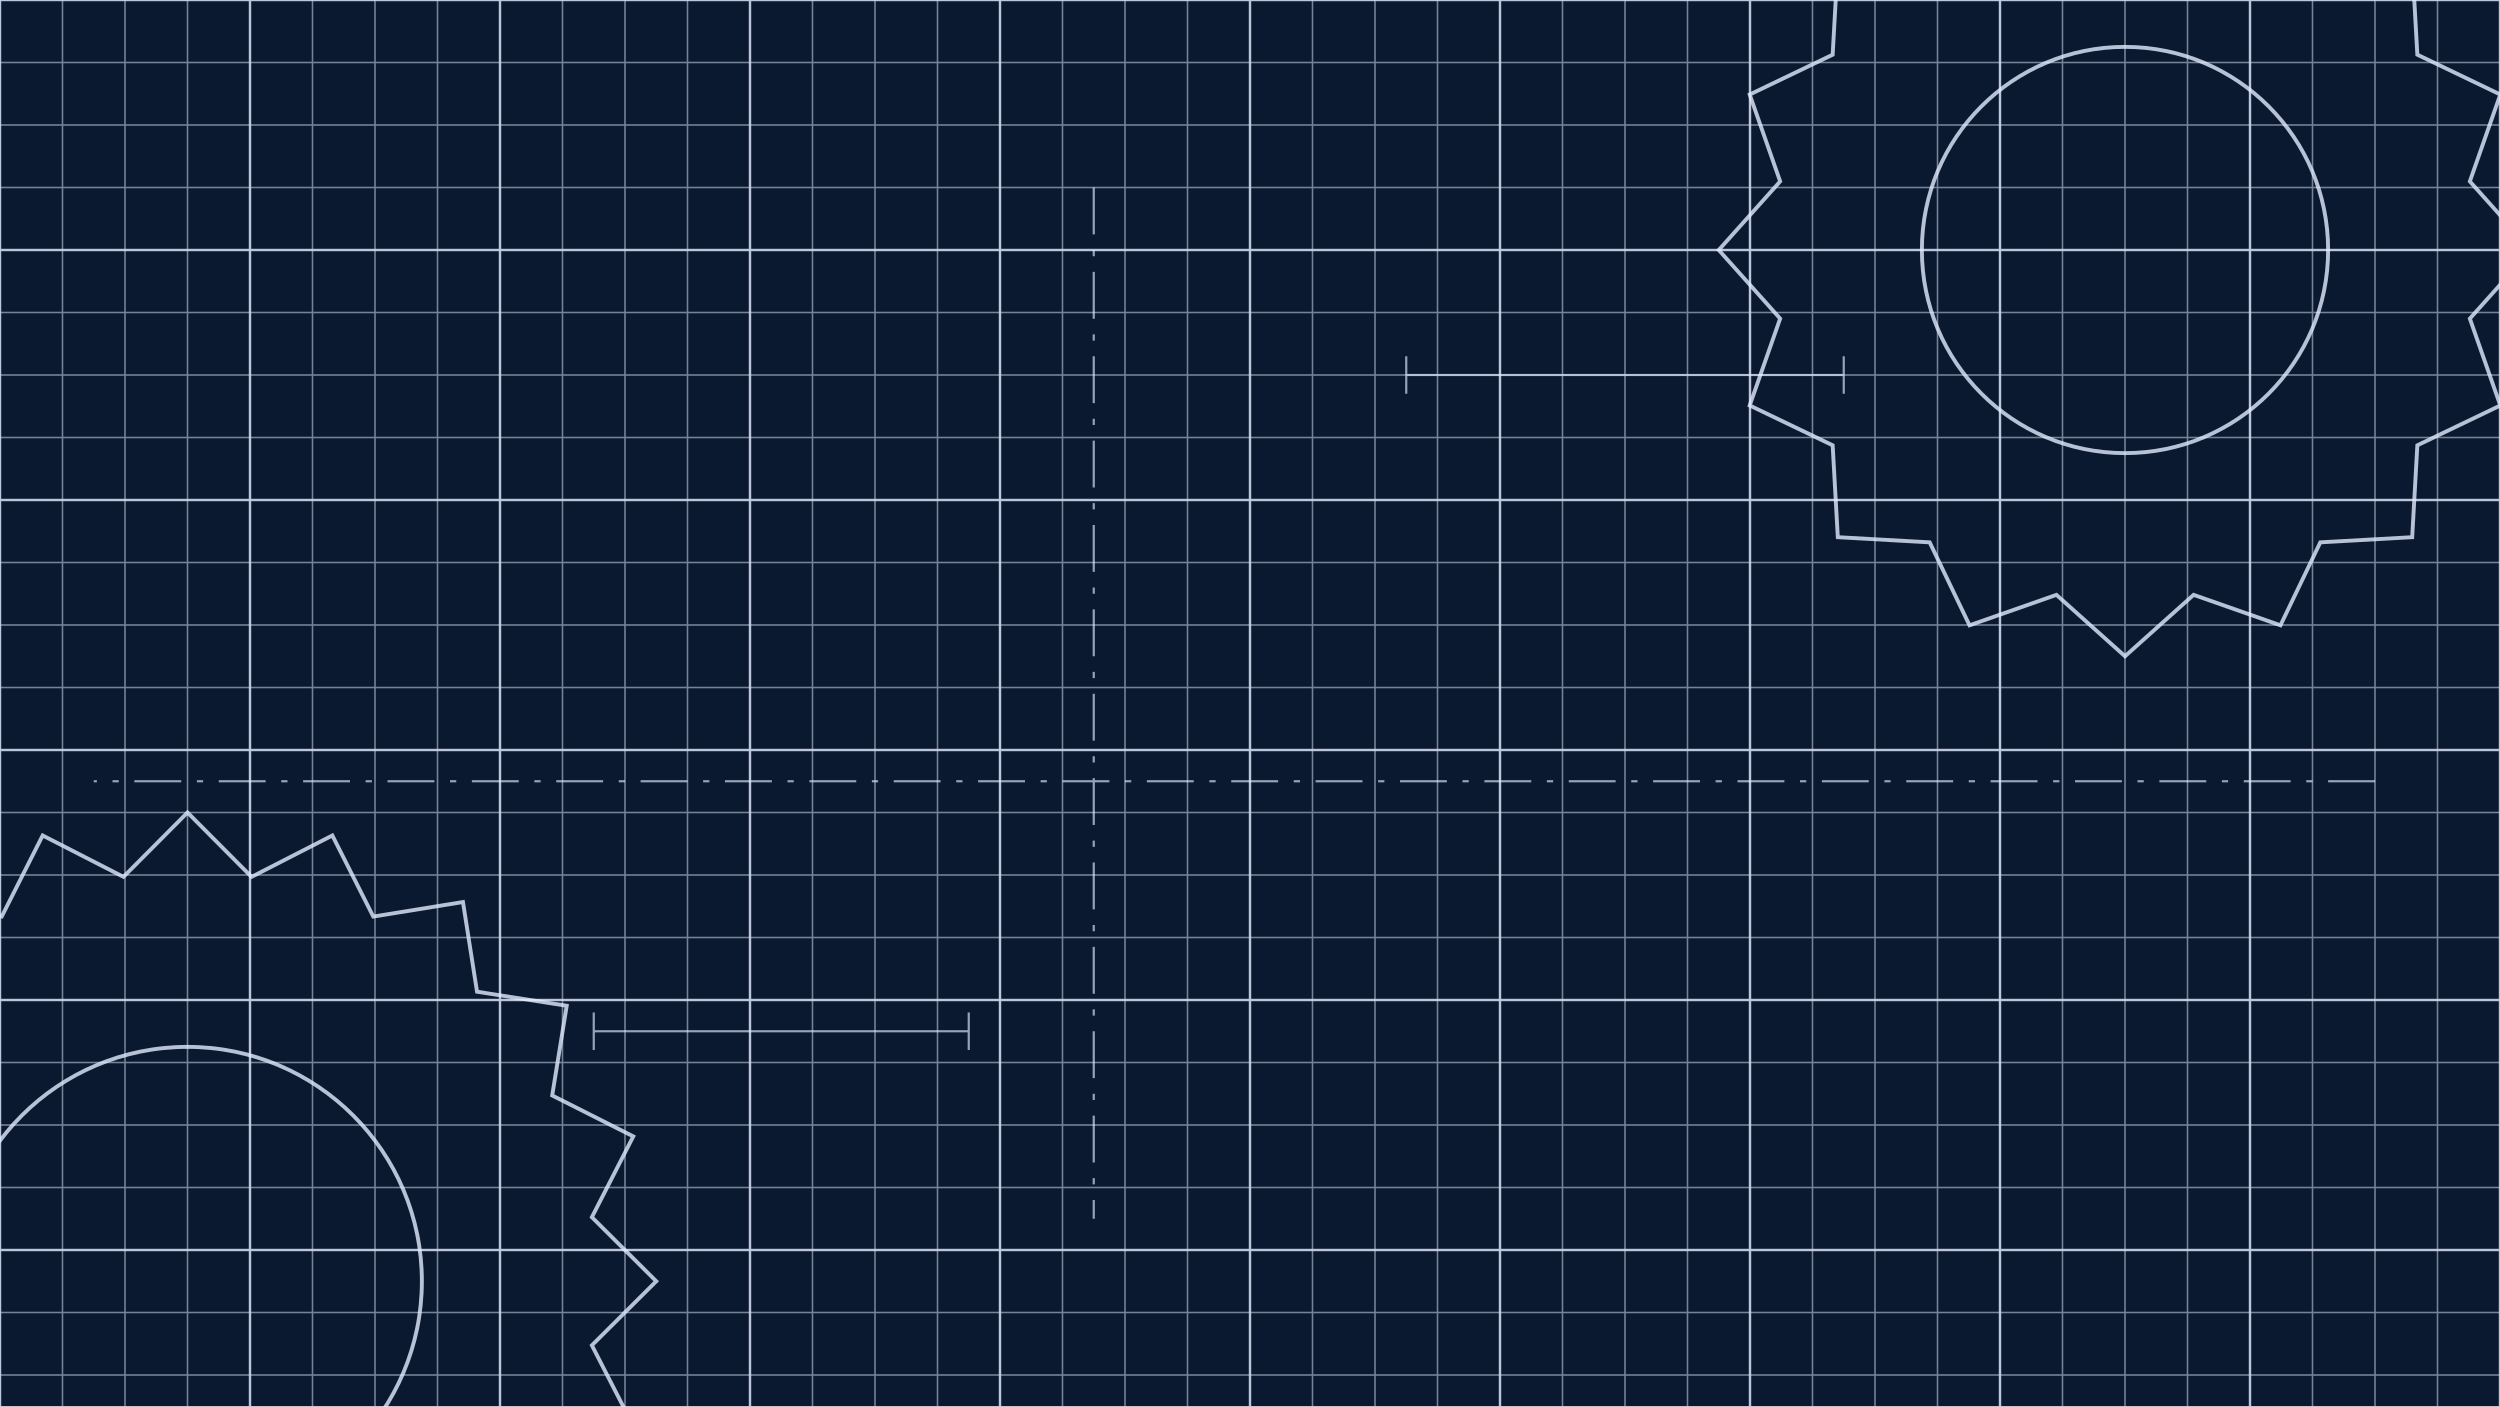
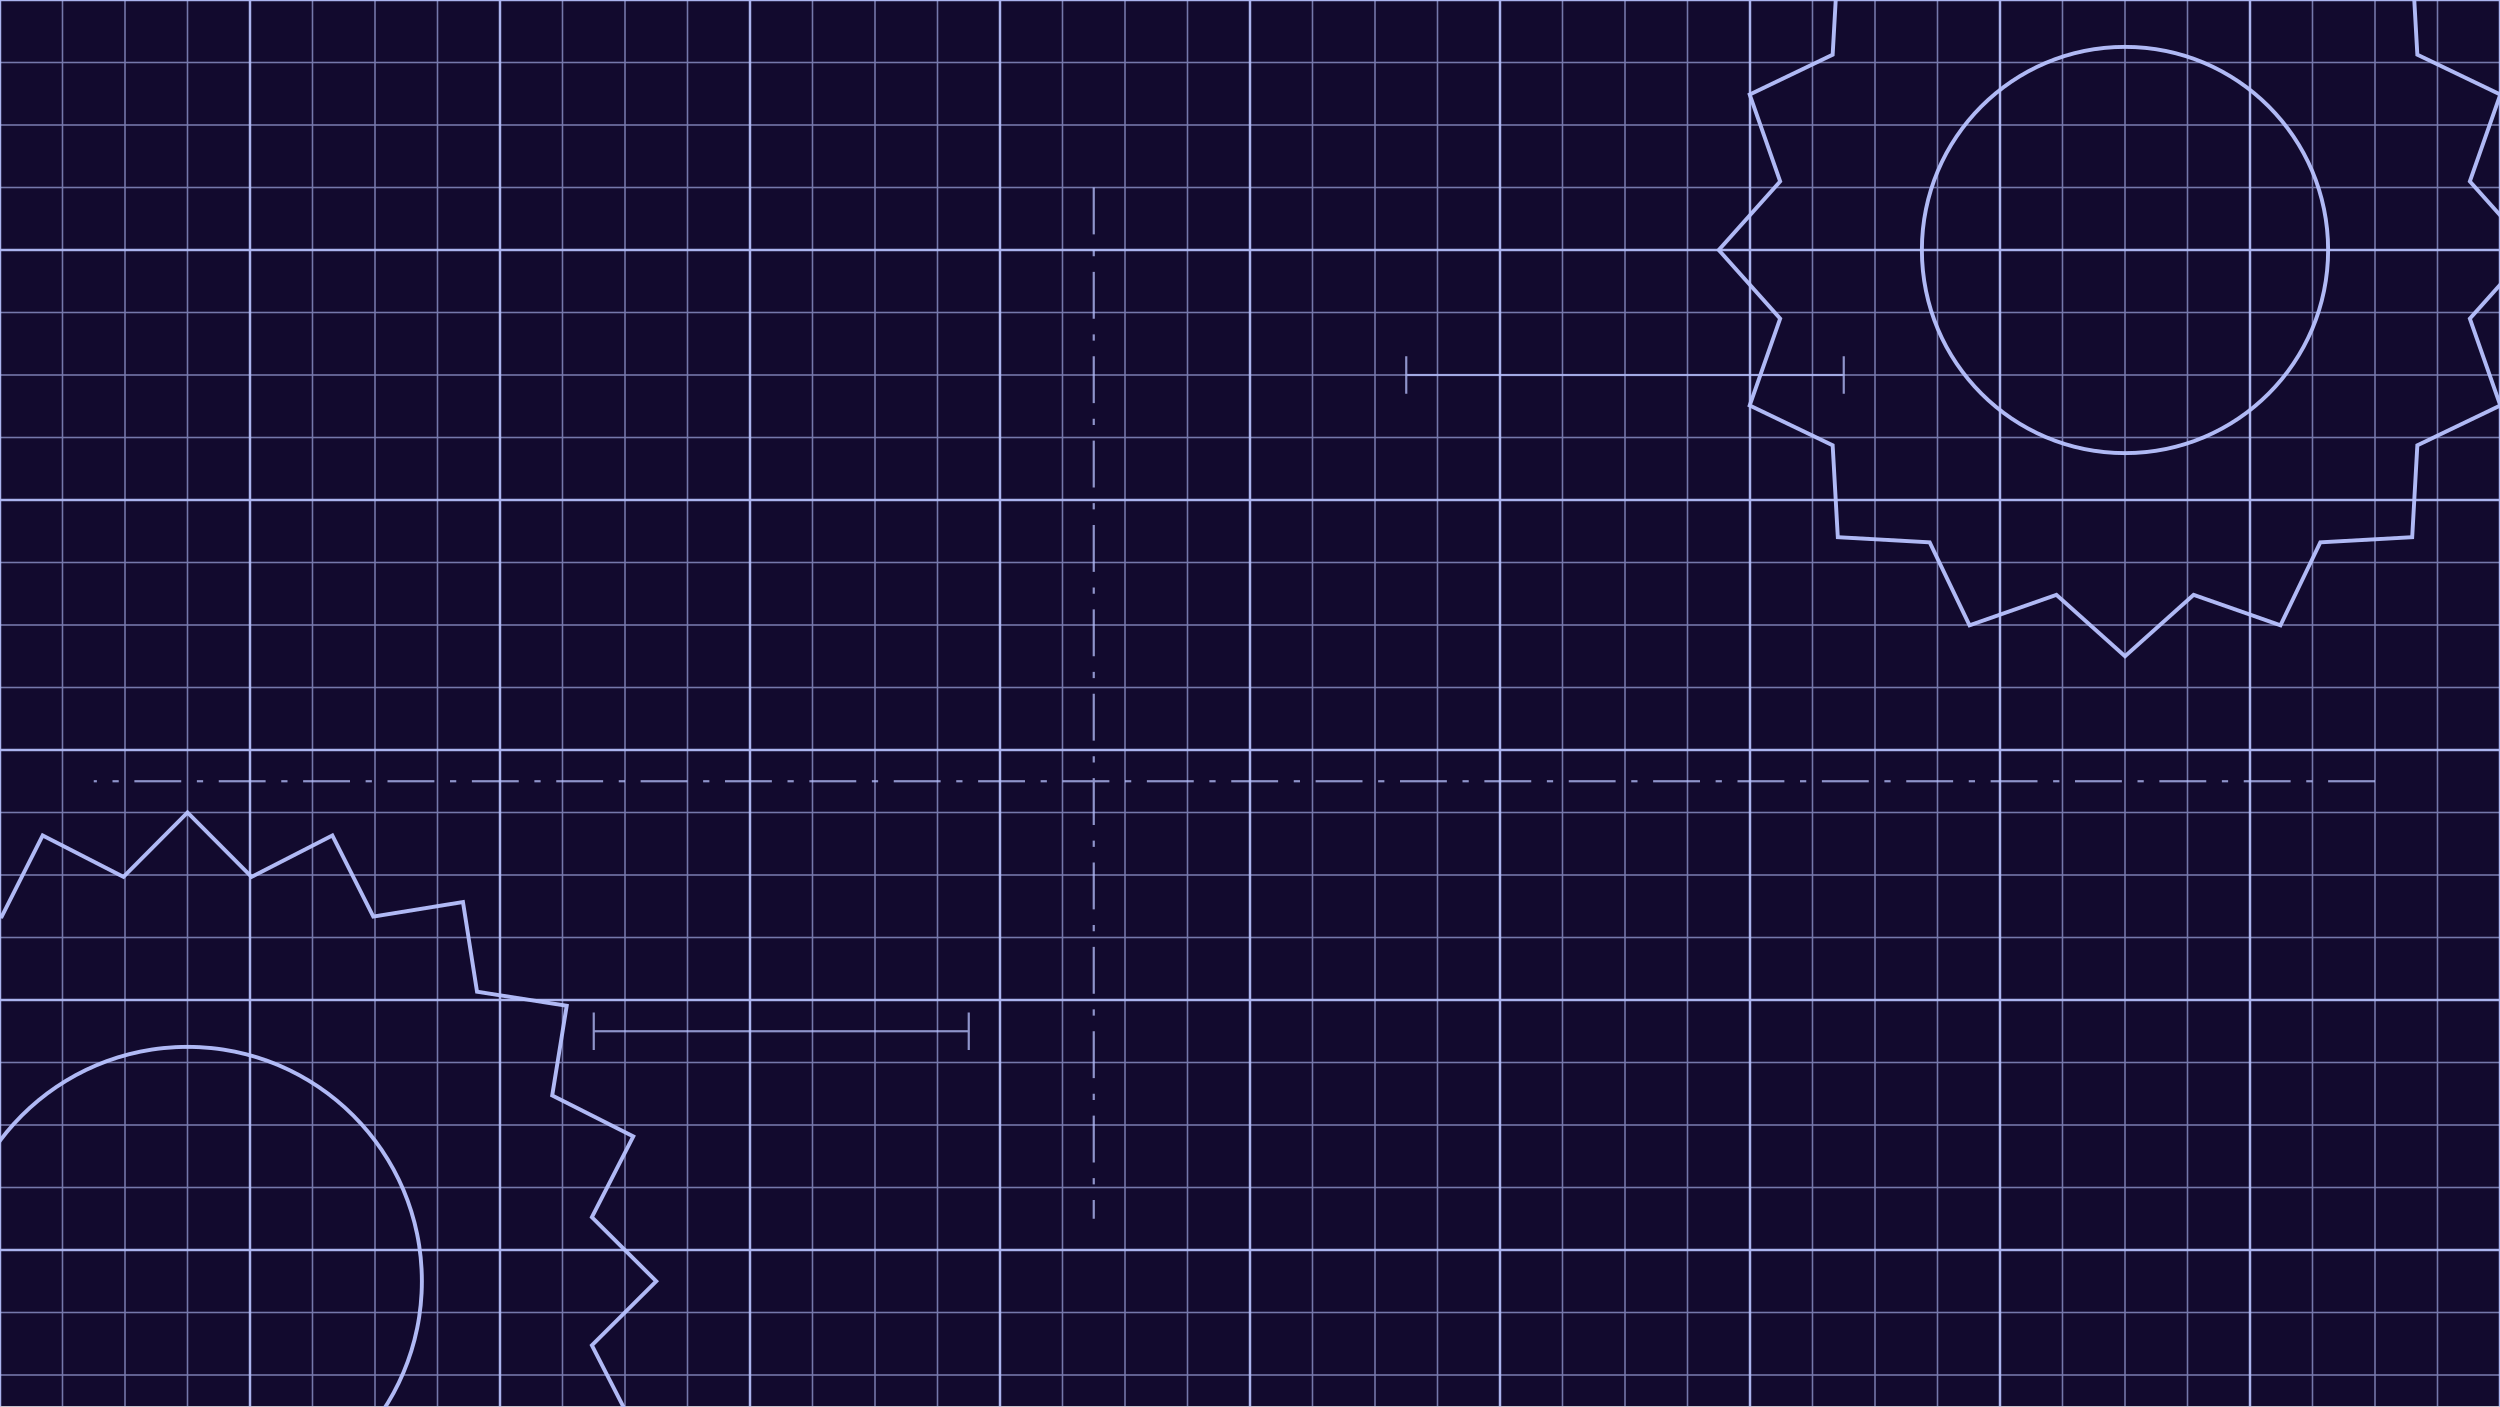
<svg xmlns="http://www.w3.org/2000/svg" viewBox="0 0 1600 900" width="1600" height="900">
-   <rect width="1600" height="900" fill="#0a1830" />
-   <g stroke="#e2ecff" stroke-width="1" opacity="0.5">
+   <rect width="1600" height="900" fill="#120a2e" />
+   <g stroke="#b8c2ff" stroke-width="1" opacity="0.6">
    <line x1="0" y1="0" x2="0" y2="900" />
    <line x1="40" y1="0" x2="40" y2="900" />
    <line x1="80" y1="0" x2="80" y2="900" />
    <line x1="120" y1="0" x2="120" y2="900" />
    <line x1="160" y1="0" x2="160" y2="900" />
    <line x1="200" y1="0" x2="200" y2="900" />
    <line x1="240" y1="0" x2="240" y2="900" />
    <line x1="280" y1="0" x2="280" y2="900" />
    <line x1="320" y1="0" x2="320" y2="900" />
    <line x1="360" y1="0" x2="360" y2="900" />
    <line x1="400" y1="0" x2="400" y2="900" />
    <line x1="440" y1="0" x2="440" y2="900" />
    <line x1="480" y1="0" x2="480" y2="900" />
    <line x1="520" y1="0" x2="520" y2="900" />
    <line x1="560" y1="0" x2="560" y2="900" />
    <line x1="600" y1="0" x2="600" y2="900" />
    <line x1="640" y1="0" x2="640" y2="900" />
    <line x1="680" y1="0" x2="680" y2="900" />
    <line x1="720" y1="0" x2="720" y2="900" />
    <line x1="760" y1="0" x2="760" y2="900" />
    <line x1="800" y1="0" x2="800" y2="900" />
    <line x1="840" y1="0" x2="840" y2="900" />
    <line x1="880" y1="0" x2="880" y2="900" />
    <line x1="920" y1="0" x2="920" y2="900" />
    <line x1="960" y1="0" x2="960" y2="900" />
    <line x1="1000" y1="0" x2="1000" y2="900" />
    <line x1="1040" y1="0" x2="1040" y2="900" />
    <line x1="1080" y1="0" x2="1080" y2="900" />
    <line x1="1120" y1="0" x2="1120" y2="900" />
    <line x1="1160" y1="0" x2="1160" y2="900" />
    <line x1="1200" y1="0" x2="1200" y2="900" />
    <line x1="1240" y1="0" x2="1240" y2="900" />
    <line x1="1280" y1="0" x2="1280" y2="900" />
    <line x1="1320" y1="0" x2="1320" y2="900" />
    <line x1="1360" y1="0" x2="1360" y2="900" />
    <line x1="1400" y1="0" x2="1400" y2="900" />
    <line x1="1440" y1="0" x2="1440" y2="900" />
    <line x1="1480" y1="0" x2="1480" y2="900" />
    <line x1="1520" y1="0" x2="1520" y2="900" />
    <line x1="1560" y1="0" x2="1560" y2="900" />
    <line x1="1600" y1="0" x2="1600" y2="900" />
    <line x1="0" y1="0" x2="1600" y2="0" />
    <line x1="0" y1="40" x2="1600" y2="40" />
    <line x1="0" y1="80" x2="1600" y2="80" />
    <line x1="0" y1="120" x2="1600" y2="120" />
    <line x1="0" y1="160" x2="1600" y2="160" />
    <line x1="0" y1="200" x2="1600" y2="200" />
    <line x1="0" y1="240" x2="1600" y2="240" />
    <line x1="0" y1="280" x2="1600" y2="280" />
    <line x1="0" y1="320" x2="1600" y2="320" />
    <line x1="0" y1="360" x2="1600" y2="360" />
    <line x1="0" y1="400" x2="1600" y2="400" />
    <line x1="0" y1="440" x2="1600" y2="440" />
    <line x1="0" y1="480" x2="1600" y2="480" />
    <line x1="0" y1="520" x2="1600" y2="520" />
    <line x1="0" y1="560" x2="1600" y2="560" />
    <line x1="0" y1="600" x2="1600" y2="600" />
    <line x1="0" y1="640" x2="1600" y2="640" />
    <line x1="0" y1="680" x2="1600" y2="680" />
    <line x1="0" y1="720" x2="1600" y2="720" />
    <line x1="0" y1="760" x2="1600" y2="760" />
    <line x1="0" y1="800" x2="1600" y2="800" />
    <line x1="0" y1="840" x2="1600" y2="840" />
    <line x1="0" y1="880" x2="1600" y2="880" />
  </g>
-   <g stroke="#e2ecff" stroke-width="1.6" opacity="0.7">
+   <g stroke="#b8c2ff" stroke-width="1.6" opacity="0.85">
    <line x1="0" y1="0" x2="0" y2="900" />
    <line x1="160" y1="0" x2="160" y2="900" />
    <line x1="320" y1="0" x2="320" y2="900" />
    <line x1="480" y1="0" x2="480" y2="900" />
    <line x1="640" y1="0" x2="640" y2="900" />
    <line x1="800" y1="0" x2="800" y2="900" />
    <line x1="960" y1="0" x2="960" y2="900" />
    <line x1="1120" y1="0" x2="1120" y2="900" />
    <line x1="1280" y1="0" x2="1280" y2="900" />
    <line x1="1440" y1="0" x2="1440" y2="900" />
    <line x1="1600" y1="0" x2="1600" y2="900" />
    <line x1="0" y1="0" x2="1600" y2="0" />
    <line x1="0" y1="160" x2="1600" y2="160" />
    <line x1="0" y1="320" x2="1600" y2="320" />
    <line x1="0" y1="480" x2="1600" y2="480" />
    <line x1="0" y1="640" x2="1600" y2="640" />
    <line x1="0" y1="800" x2="1600" y2="800" />
  </g>
-   <g fill="none" stroke="#e2ecff" stroke-width="2.5" opacity="0.8">
+   <g fill="none" stroke="#b8c2ff" stroke-width="2.5" opacity="0.95">
    <path d="M 1620.0,160.0 L 1580.7,203.9 L 1600.2,259.5 L 1547.1,285.0 L 1543.8,343.8 L 1485.0,347.1 L 1459.5,400.2 L 1403.9,380.7 L 1360.0,420.0 L 1316.1,380.7 L 1260.5,400.2 L 1235.0,347.1 L 1176.2,343.8 L 1172.9,285.0 L 1119.8,259.5 L 1139.3,203.9 L 1100.0,160.0 L 1139.3,116.1 L 1119.8,60.5 L 1172.9,35.0 L 1176.2,-23.8 L 1235.0,-27.1 L 1260.5,-80.2 L 1316.1,-60.7 L 1360.0,-100.0 L 1403.9,-60.7 L 1459.5,-80.2 L 1485.0,-27.1 L 1543.8,-23.8 L 1547.1,35.0 L 1600.2,60.5 L 1580.7,116.1 Z" />
    <circle cx="1360" cy="160" r="130" />
    <path d="M 420.0,820.0 L 378.8,861.0 L 405.3,912.7 L 353.4,938.9 L 362.7,996.3 L 305.3,1005.3 L 296.3,1062.7 L 238.9,1053.4 L 212.7,1105.3 L 161.0,1078.8 L 120.0,1120.0 L 79.0,1078.8 L 27.3,1105.3 L 1.1,1053.4 L -56.3,1062.7 L -65.3,1005.3 L -122.7,996.3 L -113.4,938.9 L -165.3,912.7 L -138.8,861.0 L -180.0,820.0 L -138.8,779.0 L -165.3,727.3 L -113.4,701.1 L -122.7,643.7 L -65.3,634.7 L -56.3,577.3 L 1.1,586.6 L 27.3,534.7 L 79.0,561.2 L 120.0,520.0 L 161.0,561.2 L 212.7,534.7 L 238.9,586.6 L 296.3,577.3 L 305.3,634.7 L 362.7,643.7 L 353.4,701.1 L 405.3,727.3 L 378.8,779.0 Z" />
    <circle cx="120" cy="820" r="150" />
  </g>
-   <g stroke="#e2ecff" stroke-width="1.4" opacity="0.65">
+   <g stroke="#b8c2ff" stroke-width="1.4" opacity="0.75">
    <line x1="700" y1="120" x2="700" y2="780" stroke-dasharray="30 10 4 10" />
    <line x1="1520" y1="500" x2="60" y2="500" stroke-dasharray="30 10 4 10" />
    <line x1="900" y1="240" x2="1180" y2="240" />
    <line x1="900" y1="228" x2="900" y2="252" />
    <line x1="1180" y1="228" x2="1180" y2="252" />
    <line x1="380" y1="660" x2="620" y2="660" />
    <line x1="380" y1="648" x2="380" y2="672" />
    <line x1="620" y1="648" x2="620" y2="672" />
  </g>
</svg>
